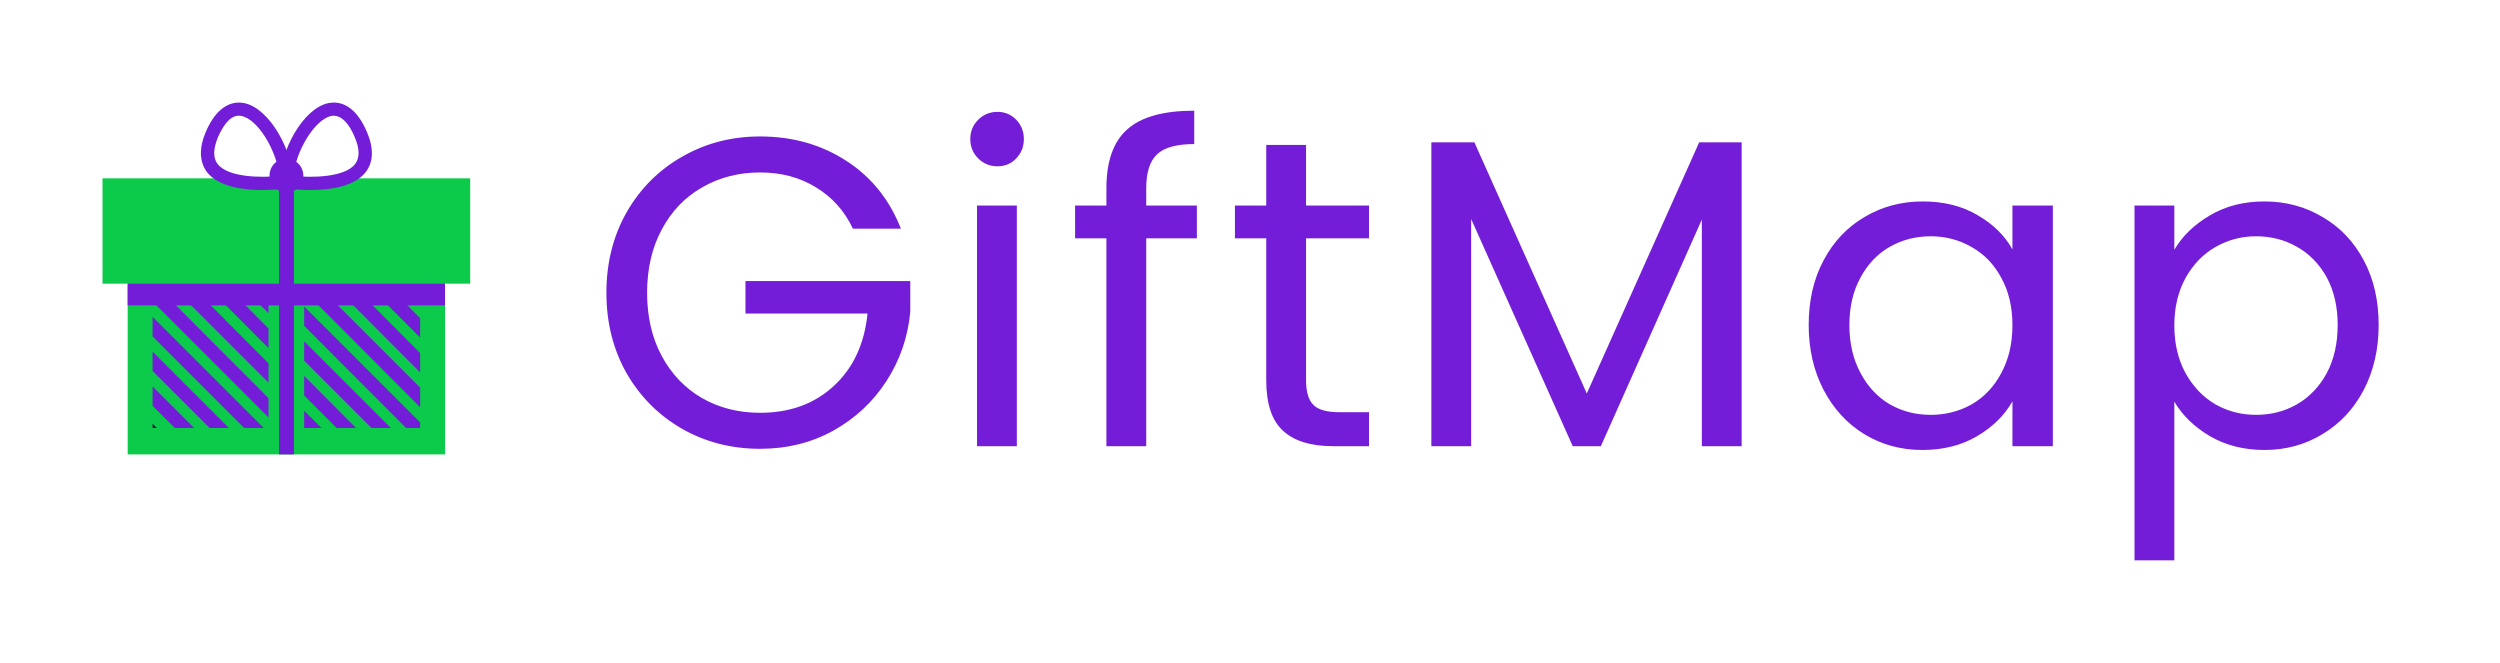
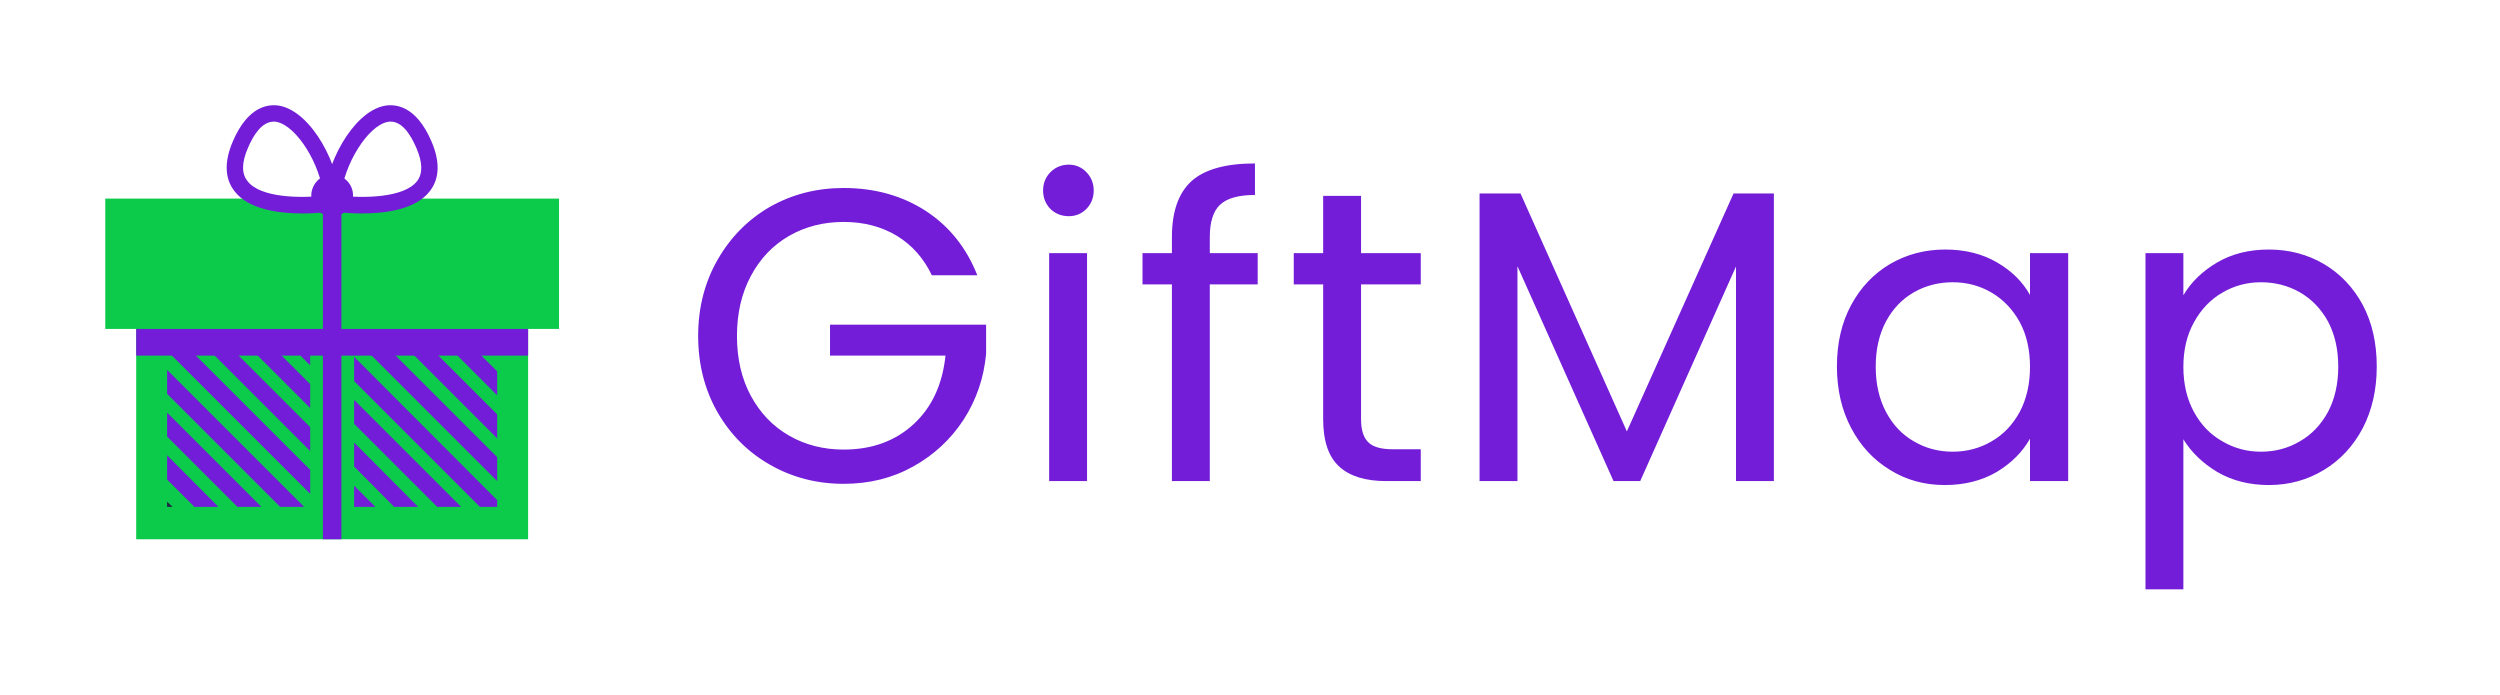
- <svg xmlns="http://www.w3.org/2000/svg" version="1.1" viewBox="0 0 8.54 2.264">
-   <g transform="matrix(1,0,0,1,2.006489,0.3781188)">
+ <svg xmlns="http://www.w3.org/2000/svg" version="1.1" viewBox="0 0 8.248 2.292">
+   <g transform="matrix(1,0,0,1,2.244371,0.5392353)">
    <g>
-       <path d=" M 0.907 0.403 Q 0.864 0.312 0.781 0.262 Q 0.699 0.211 0.59 0.211 Q 0.48 0.211 0.392 0.262 Q 0.304 0.312 0.254 0.406 Q 0.204 0.499 0.204 0.622 Q 0.204 0.745 0.254 0.838 Q 0.304 0.931 0.392 0.982 Q 0.48 1.032 0.59 1.032 Q 0.743 1.032 0.842 0.94 Q 0.941 0.849 0.957 0.693 L 0.54 0.693 L 0.54 0.582 L 1.103 0.582 L 1.103 0.687 Q 1.091 0.816 1.022 0.923 Q 0.953 1.03 0.84 1.093 Q 0.728 1.155 0.59 1.155 Q 0.444 1.155 0.324 1.087 Q 0.204 1.018 0.134 0.897 Q 0.065 0.775 0.065 0.622 Q 0.065 0.469 0.134 0.347 Q 0.204 0.225 0.324 0.157 Q 0.444 0.088 0.59 0.088 Q 0.756 0.088 0.884 0.171 Q 1.012 0.253 1.071 0.403 L 0.907 0.403 M 1.335 0.163 Q 1.308 0.136 1.308 0.097 Q 1.308 0.058 1.335 0.031 Q 1.362 0.004 1.401 0.004 Q 1.439 0.004 1.465 0.031 Q 1.491 0.058 1.491 0.097 Q 1.491 0.136 1.465 0.163 Q 1.439 0.19 1.401 0.19 Q 1.362 0.19 1.335 0.163 M 1.467 0.324 L 1.467 1.146 L 1.331 1.146 L 1.331 0.324 L 1.467 0.324 M 2.082 0.436 L 1.909 0.436 L 1.909 1.146 L 1.773 1.146 L 1.773 0.436 L 1.666 0.436 L 1.666 0.324 L 1.773 0.324 L 1.773 0.265 Q 1.773 0.127 1.844 0.064 Q 1.915 -2.220446049250313e-16 2.073 -2.220446049250313e-16 L 2.073 0.114 Q 1.983 0.114 1.946 0.149 Q 1.909 0.184 1.909 0.265 L 1.909 0.324 L 2.082 0.324 L 2.082 0.436 M 2.455 0.436 L 2.455 0.921 Q 2.455 0.981 2.481 1.006 Q 2.506 1.03 2.569 1.03 L 2.67 1.03 L 2.67 1.146 L 2.547 1.146 Q 2.433 1.146 2.376 1.093 Q 2.319 1.041 2.319 0.921 L 2.319 0.436 L 2.212 0.436 L 2.212 0.324 L 2.319 0.324 L 2.319 0.117 L 2.455 0.117 L 2.455 0.324 L 2.67 0.324 L 2.67 0.436 L 2.455 0.436 M 3.943 0.108 L 3.943 1.146 L 3.807 1.146 L 3.807 0.372 L 3.462 1.146 L 3.366 1.146 L 3.019 0.37 L 3.019 1.146 L 2.883 1.146 L 2.883 0.108 L 3.03 0.108 L 3.414 0.966 L 3.798 0.108 L 3.943 0.108 M 4.223 0.511 Q 4.274 0.415 4.363 0.363 Q 4.452 0.31 4.562 0.31 Q 4.67 0.31 4.749 0.357 Q 4.829 0.403 4.868 0.474 L 4.868 0.324 L 5.006 0.324 L 5.006 1.146 L 4.868 1.146 L 4.868 0.993 Q 4.827 1.065 4.747 1.112 Q 4.667 1.159 4.56 1.159 Q 4.451 1.159 4.362 1.105 Q 4.274 1.051 4.223 0.954 Q 4.172 0.856 4.172 0.732 Q 4.172 0.606 4.223 0.511 M 4.83 0.571 Q 4.793 0.502 4.729 0.466 Q 4.665 0.429 4.589 0.429 Q 4.512 0.429 4.449 0.465 Q 4.386 0.501 4.349 0.57 Q 4.311 0.639 4.311 0.732 Q 4.311 0.826 4.349 0.896 Q 4.386 0.966 4.449 1.003 Q 4.512 1.039 4.589 1.039 Q 4.665 1.039 4.729 1.003 Q 4.793 0.966 4.83 0.896 Q 4.868 0.826 4.868 0.733 Q 4.868 0.64 4.83 0.571 M 5.542 0.358 Q 5.622 0.31 5.729 0.31 Q 5.838 0.31 5.927 0.363 Q 6.017 0.415 6.068 0.511 Q 6.119 0.606 6.119 0.732 Q 6.119 0.856 6.068 0.954 Q 6.017 1.051 5.927 1.105 Q 5.838 1.159 5.729 1.159 Q 5.624 1.159 5.543 1.112 Q 5.463 1.065 5.421 0.994 L 5.421 1.536 L 5.285 1.536 L 5.285 0.324 L 5.421 0.324 L 5.421 0.475 Q 5.462 0.405 5.542 0.358 M 5.942 0.57 Q 5.904 0.501 5.84 0.465 Q 5.777 0.429 5.7 0.429 Q 5.625 0.429 5.561 0.466 Q 5.498 0.502 5.459 0.572 Q 5.421 0.642 5.421 0.733 Q 5.421 0.826 5.459 0.896 Q 5.498 0.966 5.561 1.003 Q 5.625 1.039 5.7 1.039 Q 5.777 1.039 5.84 1.003 Q 5.904 0.966 5.942 0.896 Q 5.979 0.826 5.979 0.732 Q 5.979 0.639 5.942 0.57" fill="#731dd8" fill-rule="nonzero" />
+       <path d=" M 0.83 0.369 Q 0.79 0.285 0.715 0.239 Q 0.639 0.193 0.539 0.193 Q 0.439 0.193 0.359 0.239 Q 0.279 0.285 0.233 0.371 Q 0.187 0.457 0.187 0.569 Q 0.187 0.682 0.233 0.767 Q 0.279 0.852 0.359 0.898 Q 0.439 0.944 0.539 0.944 Q 0.679 0.944 0.77 0.86 Q 0.86 0.777 0.875 0.634 L 0.494 0.634 L 0.494 0.532 L 1.009 0.532 L 1.009 0.628 Q 0.998 0.747 0.935 0.845 Q 0.871 0.943 0.768 1 Q 0.666 1.057 0.539 1.057 Q 0.406 1.057 0.296 0.994 Q 0.187 0.932 0.123 0.821 Q 0.059 0.709 0.059 0.569 Q 0.059 0.43 0.123 0.318 Q 0.187 0.206 0.296 0.143 Q 0.406 0.081 0.539 0.081 Q 0.692 0.081 0.809 0.156 Q 0.926 0.232 0.98 0.369 L 0.83 0.369 M 1.221 0.15 Q 1.197 0.125 1.197 0.089 Q 1.197 0.054 1.221 0.029 Q 1.246 0.004 1.282 0.004 Q 1.316 0.004 1.34 0.029 Q 1.364 0.054 1.364 0.089 Q 1.364 0.125 1.34 0.15 Q 1.316 0.174 1.282 0.174 Q 1.246 0.174 1.221 0.15 M 1.342 0.296 L 1.342 1.048 L 1.217 1.048 L 1.217 0.296 L 1.342 0.296 M 1.905 0.399 L 1.747 0.399 L 1.747 1.048 L 1.622 1.048 L 1.622 0.399 L 1.525 0.399 L 1.525 0.296 L 1.622 0.296 L 1.622 0.243 Q 1.622 0.117 1.687 0.058 Q 1.752 0 1.896 0 L 1.896 0.104 Q 1.814 0.104 1.78 0.137 Q 1.747 0.169 1.747 0.243 L 1.747 0.296 L 1.905 0.296 L 1.905 0.399 M 2.246 0.399 L 2.246 0.843 Q 2.246 0.897 2.27 0.92 Q 2.293 0.943 2.351 0.943 L 2.443 0.943 L 2.443 1.048 L 2.33 1.048 Q 2.226 1.048 2.174 1 Q 2.121 0.952 2.121 0.843 L 2.121 0.399 L 2.024 0.399 L 2.024 0.296 L 2.121 0.296 L 2.121 0.107 L 2.246 0.107 L 2.246 0.296 L 2.443 0.296 L 2.443 0.399 L 2.246 0.399 M 3.608 0.099 L 3.608 1.048 L 3.483 1.048 L 3.483 0.34 L 3.167 1.048 L 3.079 1.048 L 2.762 0.339 L 2.762 1.048 L 2.637 1.048 L 2.637 0.099 L 2.772 0.099 L 3.123 0.884 L 3.475 0.099 L 3.608 0.099 M 3.863 0.467 Q 3.91 0.38 3.991 0.332 Q 4.073 0.284 4.173 0.284 Q 4.272 0.284 4.345 0.327 Q 4.417 0.369 4.453 0.434 L 4.453 0.296 L 4.579 0.296 L 4.579 1.048 L 4.453 1.048 L 4.453 0.908 Q 4.416 0.974 4.343 1.018 Q 4.269 1.061 4.172 1.061 Q 4.071 1.061 3.991 1.011 Q 3.91 0.962 3.863 0.873 Q 3.816 0.784 3.816 0.67 Q 3.816 0.554 3.863 0.467 M 4.419 0.523 Q 4.384 0.46 4.326 0.426 Q 4.268 0.392 4.198 0.392 Q 4.128 0.392 4.07 0.425 Q 4.012 0.458 3.978 0.521 Q 3.944 0.585 3.944 0.67 Q 3.944 0.756 3.978 0.82 Q 4.012 0.884 4.07 0.917 Q 4.128 0.951 4.198 0.951 Q 4.268 0.951 4.326 0.917 Q 4.384 0.884 4.419 0.82 Q 4.453 0.756 4.453 0.671 Q 4.453 0.586 4.419 0.523 M 5.07 0.327 Q 5.143 0.284 5.241 0.284 Q 5.341 0.284 5.423 0.332 Q 5.504 0.38 5.551 0.467 Q 5.597 0.554 5.597 0.67 Q 5.597 0.784 5.551 0.873 Q 5.504 0.962 5.423 1.011 Q 5.341 1.061 5.241 1.061 Q 5.145 1.061 5.071 1.018 Q 4.998 0.974 4.959 0.91 L 4.959 1.405 L 4.834 1.405 L 4.834 0.296 L 4.959 0.296 L 4.959 0.435 Q 4.996 0.371 5.07 0.327 M 5.436 0.521 Q 5.401 0.458 5.343 0.425 Q 5.285 0.392 5.215 0.392 Q 5.146 0.392 5.088 0.426 Q 5.029 0.46 4.994 0.524 Q 4.959 0.587 4.959 0.671 Q 4.959 0.756 4.994 0.82 Q 5.029 0.884 5.088 0.917 Q 5.146 0.951 5.215 0.951 Q 5.285 0.951 5.343 0.917 Q 5.401 0.884 5.436 0.82 Q 5.47 0.756 5.47 0.67 Q 5.47 0.585 5.436 0.521" fill="#731dd8" fill-rule="nonzero" />
    </g>
    <g />
-     <g transform="matrix(-1,0,0,1,-2.056338,0)" clip-path="url(&quot;#SvgjsClipPath1001&quot;)">
-       <g clip-path="url(&quot;#SvgjsClipPath10003b6a5dad-d685-4b0a-a79e-c64eb1f46f01&quot;)">
-         <path d=" M -1.546 0.561 L -0.506 0.561 L -0.506 1.15 L -1.546 1.15 Z" fill="#0cca4a" transform="matrix(1,0,0,1,0,0)" fill-rule="nonzero" />
+     <g transform="matrix(-1,0,0,1,-2.297042,0)" clip-path="url(&quot;#SvgjsClipPath1001&quot;)">
+       <g clip-path="url(&quot;#SvgjsClipPath100034310139-71aa-43ab-b105-c0cb97eae9ac&quot;)">
+         <path d=" M -1.766 0.51 L -0.527 0.51 L -0.527 1.212 L -1.766 1.212 Z" fill="#0cca4a" transform="matrix(1,0,0,1,0,0)" fill-rule="nonzero" />
      </g>
-       <g clip-path="url(&quot;#SvgjsClipPath10003b6a5dad-d685-4b0a-a79e-c64eb1f46f01&quot;)">
-         <path d=" M -1.623 0.258 L -0.426 0.258 L -0.426 0.564 L -1.623 0.564 Z" fill="#0cca4a" transform="matrix(1,0,0,1,0,0)" fill-rule="nonzero" />
+       <g clip-path="url(&quot;#SvgjsClipPath100034310139-71aa-43ab-b105-c0cb97eae9ac&quot;)">
+         <path d=" M -1.857 0.149 L -0.431 0.149 L -0.431 0.514 L -1.857 0.514 Z" fill="#0cca4a" transform="matrix(1,0,0,1,0,0)" fill-rule="nonzero" />
      </g>
-       <g clip-path="url(&quot;#SvgjsClipPath10003b6a5dad-d685-4b0a-a79e-c64eb1f46f01&quot;)">
-         <path d=" M -1.408 0.631 L -1.485 0.709 L -1.485 0.775 L -1.341 0.631 L -1.408 0.631 Z" fill="#731dd8" transform="matrix(1,0,0,1,0,0)" fill-rule="nonzero" />
+       <g clip-path="url(&quot;#SvgjsClipPath100034310139-71aa-43ab-b105-c0cb97eae9ac&quot;)">
+         <path d=" M -1.601 0.594 L -1.693 0.686 L -1.693 0.765 L -1.522 0.594 L -1.601 0.594 Z" fill="#731dd8" transform="matrix(1,0,0,1,0,0)" fill-rule="nonzero" />
      </g>
-       <g clip-path="url(&quot;#SvgjsClipPath10003b6a5dad-d685-4b0a-a79e-c64eb1f46f01&quot;)">
-         <path d=" M -1.289 0.631 L -1.485 0.828 L -1.485 0.894 L -1.223 0.631 L -1.289 0.631 Z" fill="#731dd8" transform="matrix(1,0,0,1,0,0)" fill-rule="nonzero" />
+       <g clip-path="url(&quot;#SvgjsClipPath100034310139-71aa-43ab-b105-c0cb97eae9ac&quot;)">
+         <path d=" M -1.459 0.594 L -1.693 0.828 L -1.693 0.907 L -1.38 0.594 L -1.459 0.594 Z" fill="#731dd8" transform="matrix(1,0,0,1,0,0)" fill-rule="nonzero" />
      </g>
-       <g clip-path="url(&quot;#SvgjsClipPath10003b6a5dad-d685-4b0a-a79e-c64eb1f46f01&quot;)">
-         <path d=" M -1.17 0.631 L -1.485 0.946 L -1.485 1.013 L -1.104 0.631 L -1.17 0.631 Z" fill="#731dd8" transform="matrix(1,0,0,1,0,0)" fill-rule="nonzero" />
+       <g clip-path="url(&quot;#SvgjsClipPath100034310139-71aa-43ab-b105-c0cb97eae9ac&quot;)">
+         <path d=" M -1.318 0.594 L -1.693 0.969 L -1.693 1.048 L -1.239 0.594 L -1.318 0.594 Z" fill="#731dd8" transform="matrix(1,0,0,1,0,0)" fill-rule="nonzero" />
      </g>
-       <g clip-path="url(&quot;#SvgjsClipPath10003b6a5dad-d685-4b0a-a79e-c64eb1f46f01&quot;)">
-         <path d=" M -1.089 0.669 L -1.485 1.065 L -1.485 1.084 L -1.437 1.084 L -1.089 0.735 L -1.089 0.669 Z" fill="#731dd8" transform="matrix(1,0,0,1,0,0)" fill-rule="nonzero" />
+       <g clip-path="url(&quot;#SvgjsClipPath100034310139-71aa-43ab-b105-c0cb97eae9ac&quot;)">
+         <path d=" M -1.221 0.638 L -1.693 1.111 L -1.693 1.133 L -1.636 1.133 L -1.221 0.718 L -1.221 0.638 Z" fill="#731dd8" transform="matrix(1,0,0,1,0,0)" fill-rule="nonzero" />
      </g>
-       <g clip-path="url(&quot;#SvgjsClipPath10003b6a5dad-d685-4b0a-a79e-c64eb1f46f01&quot;)">
-         <path d=" M -1.089 0.788 L -1.385 1.084 L -1.319 1.084 L -1.089 0.854 L -1.089 0.788 Z" fill="#731dd8" transform="matrix(1,0,0,1,0,0)" fill-rule="nonzero" />
+       <g clip-path="url(&quot;#SvgjsClipPath100034310139-71aa-43ab-b105-c0cb97eae9ac&quot;)">
+         <path d=" M -1.221 0.78 L -1.574 1.133 L -1.495 1.133 L -1.221 0.859 L -1.221 0.78 Z" fill="#731dd8" transform="matrix(1,0,0,1,0,0)" fill-rule="nonzero" />
      </g>
-       <g clip-path="url(&quot;#SvgjsClipPath10003b6a5dad-d685-4b0a-a79e-c64eb1f46f01&quot;)">
-         <path d=" M -1.089 0.906 L -1.266 1.084 L -1.2 1.084 L -1.089 0.973 L -1.089 0.906 Z" fill="#731dd8" transform="matrix(1,0,0,1,0,0)" fill-rule="nonzero" />
+       <g clip-path="url(&quot;#SvgjsClipPath100034310139-71aa-43ab-b105-c0cb97eae9ac&quot;)">
+         <path d=" M -1.221 0.921 L -1.432 1.133 L -1.353 1.133 L -1.221 1 L -1.221 0.921 Z" fill="#731dd8" transform="matrix(1,0,0,1,0,0)" fill-rule="nonzero" />
      </g>
-       <g clip-path="url(&quot;#SvgjsClipPath10003b6a5dad-d685-4b0a-a79e-c64eb1f46f01&quot;)">
-         <path d=" M -1.148 1.084 L -1.089 1.084 L -1.089 1.025 L -1.148 1.084 Z" fill="#731dd8" transform="matrix(1,0,0,1,0,0)" fill-rule="nonzero" />
+       <g clip-path="url(&quot;#SvgjsClipPath100034310139-71aa-43ab-b105-c0cb97eae9ac&quot;)">
+         <path d=" M -1.291 1.133 L -1.221 1.133 L -1.221 1.063 L -1.291 1.133 Z" fill="#731dd8" transform="matrix(1,0,0,1,0,0)" fill-rule="nonzero" />
      </g>
-       <g clip-path="url(&quot;#SvgjsClipPath10003b6a5dad-d685-4b0a-a79e-c64eb1f46f01&quot;)">
-         <path d=" M -0.967 0.631 L -0.967 0.692 L -0.907 0.631 L -0.967 0.631 Z" fill="#731dd8" transform="matrix(1,0,0,1,0,0)" fill-rule="nonzero" />
+       <g clip-path="url(&quot;#SvgjsClipPath100034310139-71aa-43ab-b105-c0cb97eae9ac&quot;)">
+         <path d=" M -1.076 0.594 L -1.076 0.666 L -1.004 0.594 L -1.076 0.594 Z" fill="#731dd8" transform="matrix(1,0,0,1,0,0)" fill-rule="nonzero" />
      </g>
-       <g clip-path="url(&quot;#SvgjsClipPath10003b6a5dad-d685-4b0a-a79e-c64eb1f46f01&quot;)">
-         <path d=" M -0.855 0.631 L -0.967 0.744 L -0.967 0.811 L -0.788 0.631 L -0.855 0.631 Z" fill="#731dd8" transform="matrix(1,0,0,1,0,0)" fill-rule="nonzero" />
+       <g clip-path="url(&quot;#SvgjsClipPath100034310139-71aa-43ab-b105-c0cb97eae9ac&quot;)">
+         <path d=" M -0.942 0.594 L -1.076 0.728 L -1.076 0.807 L -0.863 0.594 L -0.942 0.594 Z" fill="#731dd8" transform="matrix(1,0,0,1,0,0)" fill-rule="nonzero" />
      </g>
-       <g clip-path="url(&quot;#SvgjsClipPath10003b6a5dad-d685-4b0a-a79e-c64eb1f46f01&quot;)">
-         <path d=" M -0.967 0.863 L -0.967 0.929 L -0.669 0.631 L -0.736 0.631 L -0.967 0.863 Z" fill="#731dd8" transform="matrix(1,0,0,1,0,0)" fill-rule="nonzero" />
+       <g clip-path="url(&quot;#SvgjsClipPath100034310139-71aa-43ab-b105-c0cb97eae9ac&quot;)">
+         <path d=" M -1.076 0.87 L -1.076 0.949 L -0.721 0.594 L -0.8 0.594 L -1.076 0.87 Z" fill="#731dd8" transform="matrix(1,0,0,1,0,0)" fill-rule="nonzero" />
      </g>
-       <g clip-path="url(&quot;#SvgjsClipPath10003b6a5dad-d685-4b0a-a79e-c64eb1f46f01&quot;)">
-         <path d=" M -0.617 0.631 L -0.967 0.982 L -0.967 1.048 L -0.571 0.652 L -0.571 0.631 L -0.617 0.631 Z" fill="#731dd8" transform="matrix(1,0,0,1,0,0)" fill-rule="nonzero" />
+       <g clip-path="url(&quot;#SvgjsClipPath100034310139-71aa-43ab-b105-c0cb97eae9ac&quot;)">
+         <path d=" M -0.659 0.594 L -1.076 1.011 L -1.076 1.09 L -0.604 0.618 L -0.604 0.594 L -0.659 0.594 Z" fill="#731dd8" transform="matrix(1,0,0,1,0,0)" fill-rule="nonzero" />
      </g>
-       <g clip-path="url(&quot;#SvgjsClipPath10003b6a5dad-d685-4b0a-a79e-c64eb1f46f01&quot;)">
-         <path d=" M -0.571 0.704 L -0.951 1.084 L -0.884 1.084 L -0.571 0.771 L -0.571 0.704 Z" fill="#731dd8" transform="matrix(1,0,0,1,0,0)" fill-rule="nonzero" />
+       <g clip-path="url(&quot;#SvgjsClipPath100034310139-71aa-43ab-b105-c0cb97eae9ac&quot;)">
+         <path d=" M -0.604 0.681 L -1.056 1.133 L -0.977 1.133 L -0.604 0.76 L -0.604 0.681 Z" fill="#731dd8" transform="matrix(1,0,0,1,0,0)" fill-rule="nonzero" />
      </g>
-       <g clip-path="url(&quot;#SvgjsClipPath10003b6a5dad-d685-4b0a-a79e-c64eb1f46f01&quot;)">
-         <path d=" M -0.571 0.823 L -0.832 1.084 L -0.766 1.084 L -0.571 0.889 L -0.571 0.823 Z" fill="#731dd8" transform="matrix(1,0,0,1,0,0)" fill-rule="nonzero" />
+       <g clip-path="url(&quot;#SvgjsClipPath100034310139-71aa-43ab-b105-c0cb97eae9ac&quot;)">
+         <path d=" M -0.604 0.822 L -0.915 1.133 L -0.836 1.133 L -0.604 0.901 L -0.604 0.822 Z" fill="#731dd8" transform="matrix(1,0,0,1,0,0)" fill-rule="nonzero" />
      </g>
-       <g clip-path="url(&quot;#SvgjsClipPath10003b6a5dad-d685-4b0a-a79e-c64eb1f46f01&quot;)">
-         <path d=" M -0.571 0.942 L -0.713 1.084 L -0.647 1.084 L -0.571 1.008 L -0.571 0.942 Z" fill="#731dd8" transform="matrix(1,0,0,1,0,0)" fill-rule="nonzero" />
+       <g clip-path="url(&quot;#SvgjsClipPath100034310139-71aa-43ab-b105-c0cb97eae9ac&quot;)">
+         <path d=" M -0.604 0.963 L -0.773 1.133 L -0.694 1.133 L -0.604 1.043 L -0.604 0.963 Z" fill="#731dd8" transform="matrix(1,0,0,1,0,0)" fill-rule="nonzero" />
      </g>
-       <g clip-path="url(&quot;#SvgjsClipPath10003b6a5dad-d685-4b0a-a79e-c64eb1f46f01&quot;)">
-         <path d=" M -1.656 0.231 L -1.656 0.591 L -1.57 0.591 L -1.57 1.174 L -0.486 1.174 L -0.486 0.591 L -0.4 0.591 L -0.4 0.231 Z M -1.123 1.124 L -1.52 1.124 L -1.52 0.591 L -1.054 0.591 L -1.054 1.124 Z M -0.536 0.615 L -0.536 1.124 L -1.003 1.124 L -1.003 0.591 L -0.536 0.591 Z M -0.454 0.537 L -1.602 0.537 L -1.602 0.285 L -0.454 0.285 Z" fill="#0cca4a" transform="matrix(1,0,0,1,0,0)" fill-rule="nonzero" />
+       <g clip-path="url(&quot;#SvgjsClipPath100034310139-71aa-43ab-b105-c0cb97eae9ac&quot;)">
+         <path d=" M -1.897 0.116 L -1.897 0.546 L -1.795 0.546 L -1.795 1.24 L -0.502 1.24 L -0.502 0.546 L -0.4 0.546 L -0.4 0.116 Z M -1.261 1.181 L -1.735 1.181 L -1.735 0.546 L -1.179 0.546 L -1.179 1.181 Z M -0.562 0.575 L -0.562 1.181 L -1.118 1.181 L -1.118 0.546 L -0.562 0.546 Z M -0.464 0.481 L -1.833 0.481 L -1.833 0.181 L -0.464 0.181 Z" fill="#0cca4a" transform="matrix(1,0,0,1,0,0)" fill-rule="nonzero" />
      </g>
-       <g clip-path="url(&quot;#SvgjsClipPath10003b6a5dad-d685-4b0a-a79e-c64eb1f46f01&quot;)">
-         <path d=" M -1.031 0.265 L -1.051 0.263 L -1.051 0.243 C -1.051 0.139 -0.972 -0.008 -0.884 -0.026 C -0.854 -0.032 -0.796 -0.028 -0.753 0.072 C -0.729 0.128 -0.731 0.175 -0.757 0.21 C -0.796 0.26 -0.881 0.271 -0.946 0.271 C -0.975 0.271 -1.003 0.269 -1.031 0.265 Z M -0.875 0.018 C -0.931 0.03 -0.995 0.135 -1.004 0.223 C -0.944 0.229 -0.83 0.229 -0.793 0.182 C -0.777 0.161 -0.778 0.13 -0.795 0.089 C -0.81 0.056 -0.833 0.017 -0.866 0.017 C -0.869 0.017 -0.872 0.018 -0.875 0.018 Z" fill="#731dd8" transform="matrix(1,0,0,1,0,0)" fill-rule="nonzero" />
+       <g clip-path="url(&quot;#SvgjsClipPath100034310139-71aa-43ab-b105-c0cb97eae9ac&quot;)">
+         <path d=" M -1.152 0.158 L -1.175 0.154 L -1.175 0.131 C -1.175 0.008 -1.082 -0.168 -0.977 -0.19 C -0.941 -0.197 -0.872 -0.192 -0.821 -0.073 C -0.792 -0.006 -0.794 0.05 -0.826 0.091 C -0.872 0.152 -0.973 0.165 -1.051 0.165 C -1.085 0.165 -1.119 0.162 -1.152 0.158 Z M -0.966 -0.137 C -1.032 -0.123 -1.11 0.003 -1.12 0.107 C -1.048 0.114 -0.912 0.115 -0.869 0.058 C -0.849 0.033 -0.85 -0.004 -0.871 -0.052 C -0.888 -0.092 -0.916 -0.138 -0.956 -0.138 C -0.959 -0.138 -0.963 -0.138 -0.966 -0.137 Z" fill="#731dd8" transform="matrix(1,0,0,1,0,0)" fill-rule="nonzero" />
      </g>
-       <g clip-path="url(&quot;#SvgjsClipPath10003b6a5dad-d685-4b0a-a79e-c64eb1f46f01&quot;)">
-         <path d=" M -1.299 0.21 C -1.326 0.175 -1.327 0.128 -1.303 0.072 C -1.26 -0.028 -1.203 -0.032 -1.172 -0.026 C -1.084 -0.008 -1.006 0.139 -1.006 0.243 L -1.006 0.263 L -1.025 0.265 C -1.053 0.269 -1.082 0.271 -1.11 0.271 C -1.175 0.271 -1.26 0.26 -1.299 0.21 Z M -1.181 0.018 C -1.219 0.011 -1.246 0.053 -1.261 0.089 C -1.279 0.13 -1.279 0.161 -1.263 0.182 C -1.227 0.229 -1.112 0.229 -1.052 0.223 C -1.061 0.135 -1.126 0.03 -1.181 0.018 Z" fill="#731dd8" transform="matrix(1,0,0,1,0,0)" fill-rule="nonzero" />
+       <g clip-path="url(&quot;#SvgjsClipPath100034310139-71aa-43ab-b105-c0cb97eae9ac&quot;)">
+         <path d=" M -1.471 0.091 C -1.503 0.05 -1.505 -0.006 -1.476 -0.073 C -1.425 -0.192 -1.356 -0.197 -1.32 -0.19 C -1.215 -0.168 -1.122 0.008 -1.122 0.131 L -1.122 0.154 L -1.145 0.158 C -1.178 0.162 -1.212 0.165 -1.246 0.165 C -1.324 0.165 -1.425 0.152 -1.471 0.091 Z M -1.331 -0.137 C -1.376 -0.146 -1.407 -0.096 -1.426 -0.052 C -1.447 -0.004 -1.448 0.033 -1.429 0.058 C -1.385 0.115 -1.249 0.114 -1.177 0.107 C -1.188 0.003 -1.265 -0.123 -1.331 -0.137 Z" fill="#731dd8" transform="matrix(1,0,0,1,0,0)" fill-rule="nonzero" />
      </g>
-       <g clip-path="url(&quot;#SvgjsClipPath10003b6a5dad-d685-4b0a-a79e-c64eb1f46f01&quot;)">
-         <path d=" M -0.985 0.183 C -0.964 0.207 -0.966 0.244 -0.99 0.265 C -1.014 0.286 -1.05 0.284 -1.072 0.26 C -1.093 0.236 -1.09 0.199 -1.066 0.178 C -1.042 0.157 -1.006 0.159 -0.985 0.183 Z" fill="#731dd8" transform="matrix(1,0,0,1,0,0)" fill-rule="nonzero" />
+       <g clip-path="url(&quot;#SvgjsClipPath100034310139-71aa-43ab-b105-c0cb97eae9ac&quot;)">
+         <path d=" M -1.097 0.06 C -1.072 0.089 -1.074 0.132 -1.103 0.157 C -1.131 0.182 -1.175 0.18 -1.2 0.151 C -1.225 0.123 -1.223 0.079 -1.194 0.054 C -1.166 0.029 -1.122 0.031 -1.097 0.06 Z" fill="#731dd8" transform="matrix(1,0,0,1,0,0)" fill-rule="nonzero" />
      </g>
-       <g clip-path="url(&quot;#SvgjsClipPath10003b6a5dad-d685-4b0a-a79e-c64eb1f46f01&quot;)">
-         <path d=" M -1.484 0.632 L -1.484 0.647 L -1.469 0.632 L -1.484 0.632 Z" fill="#212245" transform="matrix(1,0,0,1,0,0)" fill-rule="nonzero" />
+       <g clip-path="url(&quot;#SvgjsClipPath100034310139-71aa-43ab-b105-c0cb97eae9ac&quot;)">
+         <path d=" M -1.692 0.595 L -1.692 0.612 L -1.674 0.595 L -1.692 0.595 Z" fill="#212245" transform="matrix(1,0,0,1,0,0)" fill-rule="nonzero" />
      </g>
-       <g clip-path="url(&quot;#SvgjsClipPath10003b6a5dad-d685-4b0a-a79e-c64eb1f46f01&quot;)">
-         <path d=" M -0.571 1.084 L -0.571 1.069 L -0.586 1.084 L -0.571 1.084 Z" fill="#212245" transform="matrix(1,0,0,1,0,0)" fill-rule="nonzero" />
+       <g clip-path="url(&quot;#SvgjsClipPath100034310139-71aa-43ab-b105-c0cb97eae9ac&quot;)">
+         <path d=" M -0.604 1.133 L -0.604 1.116 L -0.622 1.133 L -0.604 1.133 Z" fill="#212245" transform="matrix(1,0,0,1,0,0)" fill-rule="nonzero" />
      </g>
-       <g clip-path="url(&quot;#SvgjsClipPath10003b6a5dad-d685-4b0a-a79e-c64eb1f46f01&quot;)">
-         <path d=" M -1.054 0.222 L -1.054 0.49 L -1.054 0.784 L -1.054 1.017 L -1.054 1.174 L -1.017 1.174 L -1.003 1.174 L -1.003 1.119 L -1.003 0.824 L -1.003 0.591 L -1.003 0.452 L -1.003 0.222 L -1.054 0.222 Z" fill="#731dd8" transform="matrix(1,0,0,1,0,0)" fill-rule="nonzero" />
+       <g clip-path="url(&quot;#SvgjsClipPath100034310139-71aa-43ab-b105-c0cb97eae9ac&quot;)">
+         <path d=" M -1.179 0.106 L -1.179 0.425 L -1.179 0.776 L -1.179 1.053 L -1.179 1.24 L -1.135 1.24 L -1.118 1.24 L -1.118 1.175 L -1.118 0.823 L -1.118 0.546 L -1.118 0.38 L -1.118 0.106 L -1.179 0.106 Z" fill="#731dd8" transform="matrix(1,0,0,1,0,0)" fill-rule="nonzero" />
      </g>
-       <g clip-path="url(&quot;#SvgjsClipPath10003b6a5dad-d685-4b0a-a79e-c64eb1f46f01&quot;)">
-         <path d=" M -1.57 0.591 L -0.486 0.591 L -0.486 0.665 L -1.57 0.665 Z" fill="#731dd8" transform="matrix(1,0,0,1,0,0)" fill-rule="nonzero" />
+       <g clip-path="url(&quot;#SvgjsClipPath100034310139-71aa-43ab-b105-c0cb97eae9ac&quot;)">
+         <path d=" M -1.795 0.546 L -0.502 0.546 L -0.502 0.634 L -1.795 0.634 Z" fill="#731dd8" transform="matrix(1,0,0,1,0,0)" fill-rule="nonzero" />
      </g>
    </g>
  </g>
  <defs>
    <clipPath id="SvgjsClipPath1001">
-       <path d=" M -1.656 -0.028 h 1.256 v 1.202 h -1.256 Z" />
+       <path d=" M -1.897 -0.192 h 1.497 v 1.432 h -1.497 Z" />
    </clipPath>
-     <clipPath id="SvgjsClipPath10003b6a5dad-d685-4b0a-a79e-c64eb1f46f01">
-       <path d=" M -1.656 -0.028 L -0.4 -0.028 L -0.4 1.174 L -1.656 1.174 Z" />
+     <clipPath id="SvgjsClipPath100034310139-71aa-43ab-b105-c0cb97eae9ac">
+       <path d=" M -1.897 -0.192 L -0.4 -0.192 L -0.4 1.24 L -1.897 1.24 Z" />
    </clipPath>
  </defs>
</svg>
